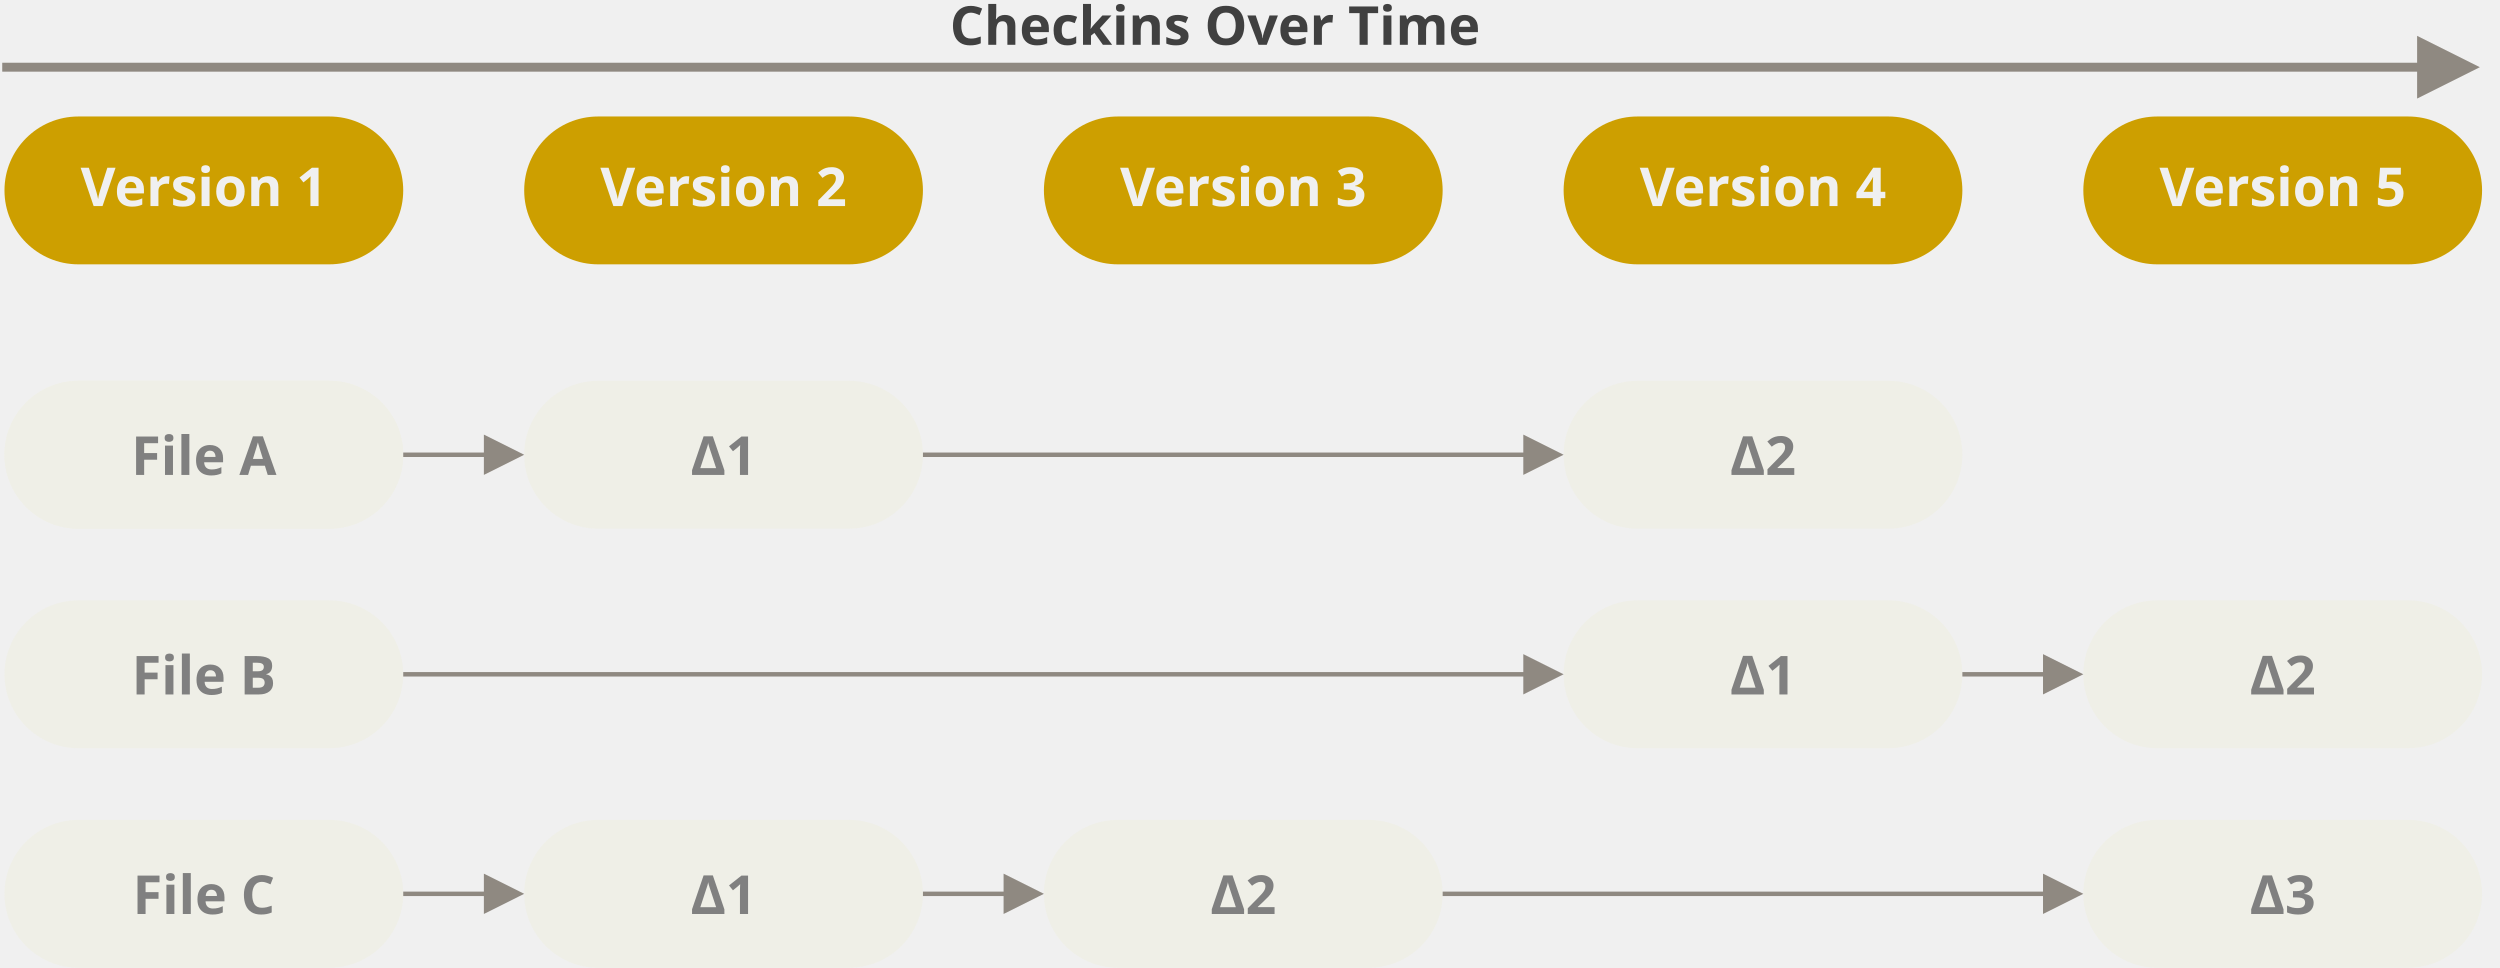
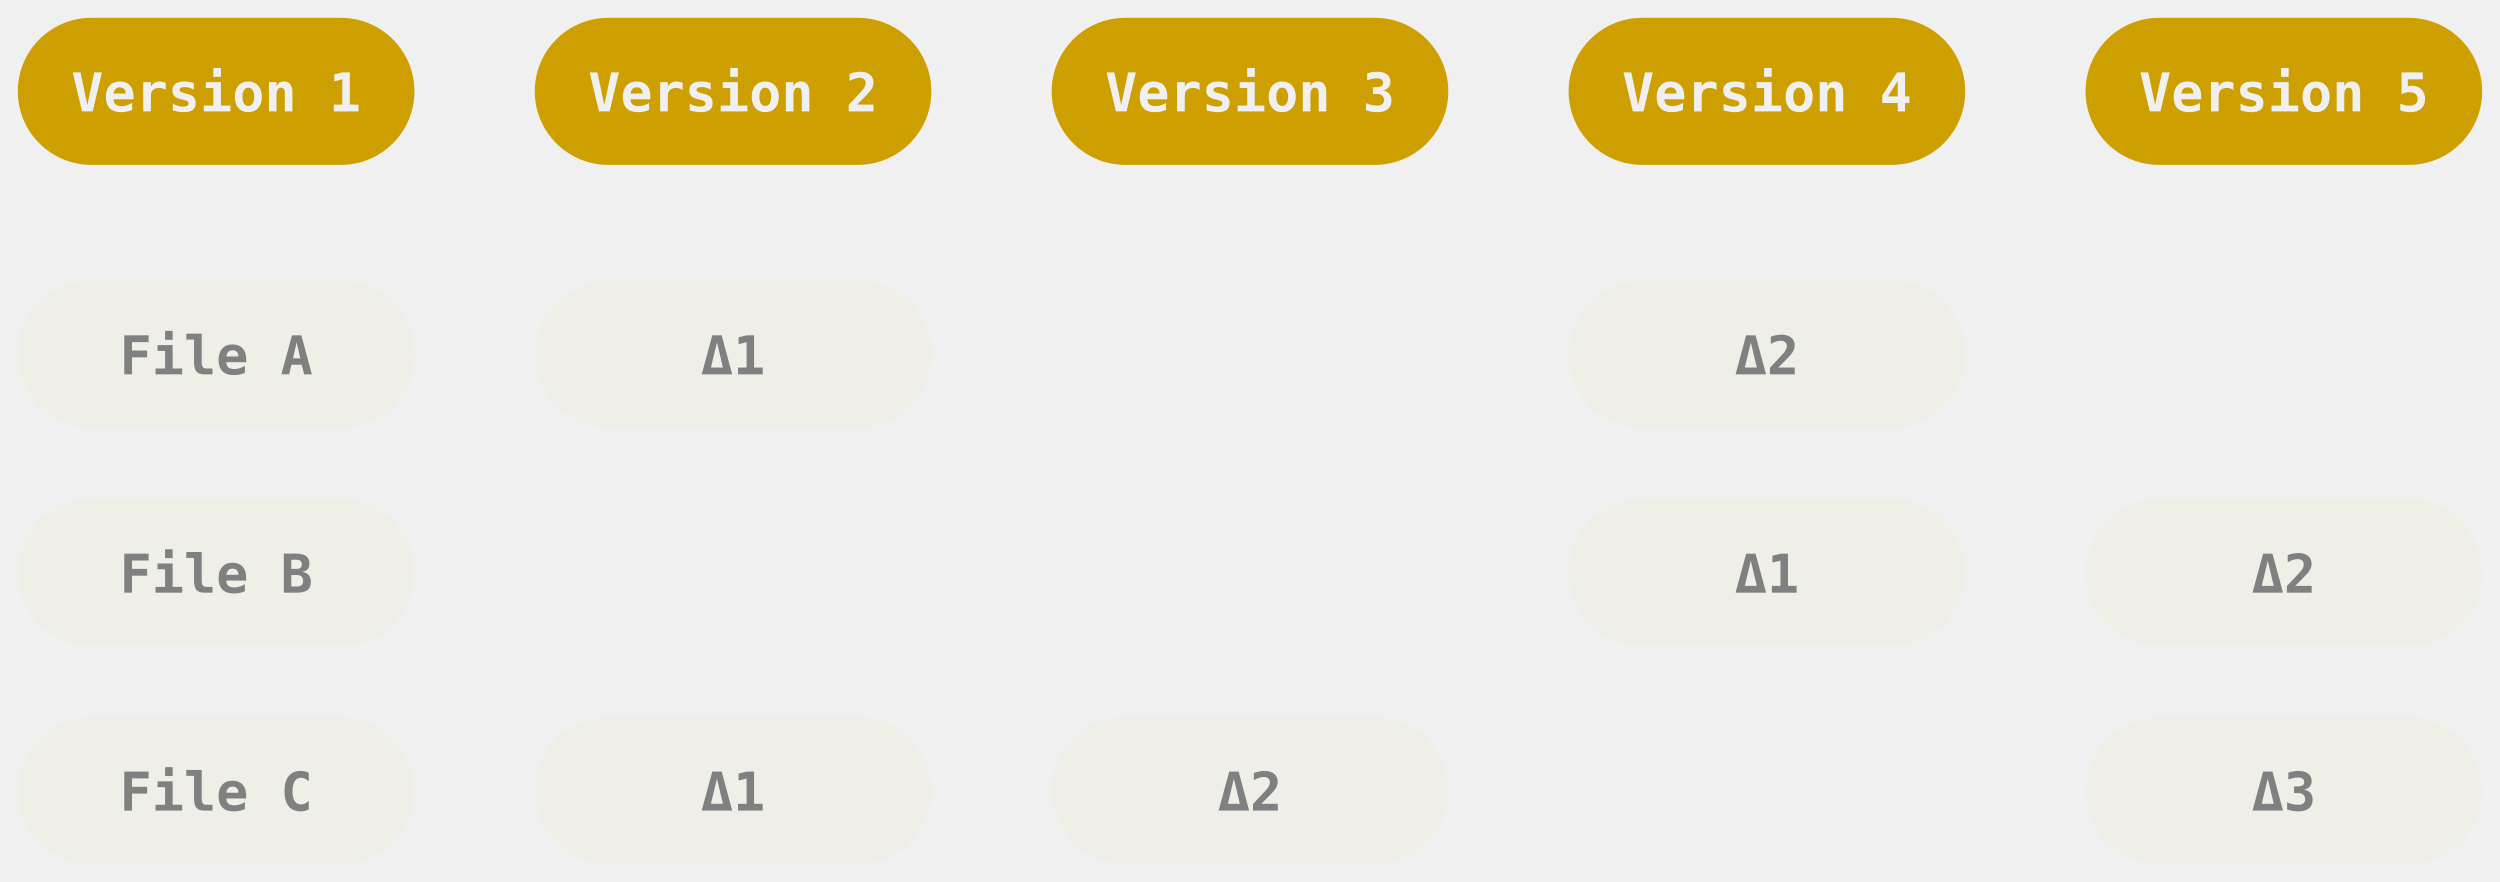
- <svg xmlns="http://www.w3.org/2000/svg" id="svg4406" version="1.1" viewBox="0 0 558 216">
-   <g id="g4384" fill-rule="evenodd">
-     <rect id="rect4287" transform="translate(1,26)" width="89" height="33" rx="16.5" fill="#cd9f00" />
-     <text id="text4291" transform="translate(1,26)" fill="white" fill-opacity=".8" font-family="'Source Code Pro'" font-size="12px" font-weight="700" text-anchor="middle">
-       <tspan id="tspan4289" x="44.5" y="20" fill="#f0f0f0" fill-opacity="1">Version 1</tspan>
-     </text>
-     <rect id="rect4293" transform="translate(117,26)" width="89" height="33" rx="16.5" fill="#cd9f00" />
-     <text id="text4297" transform="translate(117,26)" fill="white" fill-opacity=".8" font-family="'Source Code Pro'" font-size="12px" font-weight="700" text-anchor="middle">
-       <tspan id="tspan4295" x="44.5" y="20" fill="#f0f0f0" fill-opacity="1">Version 2</tspan>
-     </text>
-     <rect id="rect4299" transform="translate(233,26)" width="89" height="33" rx="16.5" fill="#cd9f00" />
-     <text id="text4303" transform="translate(233,26)" fill="white" fill-opacity=".8" font-family="'Source Code Pro'" font-size="12px" font-weight="700" text-anchor="middle">
-       <tspan id="tspan4301" x="44.5" y="20" fill="#f0f0f0" fill-opacity="1">Version 3</tspan>
-     </text>
-     <rect id="rect4305" transform="translate(349,26)" width="89" height="33" rx="16.5" fill="#cd9f00" />
-     <text id="text4309" transform="translate(349,26)" fill="white" fill-opacity=".8" font-family="'Source Code Pro'" font-size="12px" font-weight="700" text-anchor="middle">
-       <tspan id="tspan4307" x="44.5" y="20" fill="#f0f0f0" fill-opacity="1">Version 4</tspan>
-     </text>
-     <rect id="rect4311" transform="translate(465,26)" width="89" height="33" rx="16.5" fill="#cd9f00" />
-     <text id="text4315" transform="translate(465,26)" fill="white" fill-opacity=".8" font-family="'Source Code Pro'" font-size="12px" font-weight="700" text-anchor="middle">
-       <tspan id="tspan4313" x="44.5" y="20" fill="#f0f0f0" fill-opacity="1">Version 5</tspan>
-     </text>
-     <g id="brown" transform="translate(1,85)">
-       <rect id="rect4317" width="89" height="33" rx="16.5" fill="#efefe7" fill-rule="evenodd" />
-       <text id="text4321" fill="#979797" font-family="'Source Code Pro'" font-size="12px" font-weight="700" text-anchor="middle">
-         <tspan id="tspan4319" x="44.5" y="21" fill="#808080">File A</tspan>
-       </text>
-     </g>
-     <rect id="rect4324" transform="translate(1,85)" width="89" height="33" rx="16.5" fill="#efefe7" />
-     <text id="text4328" transform="translate(1,85)" fill="#4d4d4d" font-family="'Source Code Pro'" font-size="12px" font-weight="700" text-anchor="middle" style="fill:gray">
-       <tspan id="tspan4326" x="44.5" y="21" fill="#f0f0f0" style="fill:gray">File A</tspan>
-     </text>
-     <rect id="rect4330" transform="translate(117,85)" width="89" height="33" rx="16.5" fill="#efefe7" />
-     <text id="text4334" transform="translate(117,85)" fill="#4d4d4d" font-family="'Source Code Pro'" font-size="12px" font-weight="700" text-anchor="middle" style="fill:gray">
-       <tspan id="tspan4332" x="44.5" y="21" fill="#f0f0f0" style="fill:gray">Δ1</tspan>
-     </text>
-     <rect id="rect4336" transform="translate(117,183)" width="89" height="33" rx="16.5" fill="#efefe7" />
-     <text id="text4340" transform="translate(117,183)" fill="#4d4d4d" font-family="'Source Code Pro'" font-size="12px" font-weight="700" text-anchor="middle" style="fill:gray">
-       <tspan id="tspan4338" x="44.5" y="21" fill="#f0f0f0" style="fill:gray">Δ1</tspan>
-     </text>
-     <rect id="rect4342" transform="translate(233,183)" width="89" height="33" rx="16.5" fill="#efefe7" />
-     <text id="text4346" transform="translate(233,183)" fill="#4d4d4d" font-family="'Source Code Pro'" font-size="12px" font-weight="700" text-anchor="middle" style="fill:gray">
-       <tspan id="tspan4344" x="44.5" y="21" fill="#f0f0f0" style="fill:gray">Δ2</tspan>
-     </text>
-     <rect id="rect4348" transform="translate(349,134)" width="89" height="33" rx="16.5" fill="#efefe7" />
-     <text id="text4352" transform="translate(349,134)" fill="#4d4d4d" font-family="'Source Code Pro'" font-size="12px" font-weight="700" text-anchor="middle" style="fill:gray">
-       <tspan id="tspan4350" x="44.5" y="21" fill="#f0f0f0" style="fill:gray">Δ1</tspan>
-     </text>
-     <rect id="rect4354" transform="translate(349,85)" width="89" height="33" rx="16.5" fill="#efefe7" />
-     <text id="text4358" transform="translate(349,85)" fill="#4d4d4d" font-family="'Source Code Pro'" font-size="12px" font-weight="700" text-anchor="middle" style="fill:gray">
-       <tspan id="tspan4356" x="44.5" y="21" fill="#f0f0f0" style="fill:gray">Δ2</tspan>
-     </text>
-     <rect id="rect4360" transform="translate(465,134)" width="89" height="33" rx="16.5" fill="#efefe7" />
-     <text id="text4364" transform="translate(465,134)" fill="#4d4d4d" font-family="'Source Code Pro'" font-size="12px" font-weight="700" text-anchor="middle" style="fill:gray">
-       <tspan id="tspan4362" x="44.5" y="21" fill="#f0f0f0" style="fill:gray">Δ2</tspan>
-     </text>
-     <rect id="rect4366" transform="translate(465,183)" width="89" height="33" rx="16.5" fill="#efefe7" />
-     <text id="text4370" transform="translate(465,183)" fill="#4d4d4d" font-family="'Source Code Pro'" font-size="12px" font-weight="700" text-anchor="middle" style="fill:gray">
-       <tspan id="tspan4368" x="44.5" y="21" fill="#f0f0f0" style="fill:gray">Δ3</tspan>
-     </text>
-     <rect id="rect4372" transform="translate(1,134)" width="89" height="33" rx="16.5" fill="#efefe7" />
-     <text id="text4376" transform="translate(1,134)" fill="#4d4d4d" font-family="'Source Code Pro'" font-size="12px" font-weight="700" text-anchor="middle" style="fill:gray">
-       <tspan id="tspan4374" x="44.5" y="21" fill="#f0f0f0" style="fill:gray">File B</tspan>
-     </text>
-     <rect id="rect4378" transform="translate(1,183)" width="89" height="33" rx="16.5" fill="#efefe7" />
-     <text id="text4382" transform="translate(1,183)" fill="#4d4d4d" font-family="'Source Code Pro'" font-size="12px" font-weight="700" text-anchor="middle" style="fill:gray">
-       <tspan id="tspan4380" x="44.5" y="21" fill="#f0f0f0" style="fill:gray">File C</tspan>
+ <svg xmlns="http://www.w3.org/2000/svg" version="1.1" width="1122" height="395.8" viewBox="0 0 561 197.9">
+   <g>
+     <rect x="4" y="4" width="89" height="33" rx="16.5" ry="16.5" fill="#cd9f00" />
+     <text font-size="12px" font-weight="700" font-family="'JetBrains Mono', 'Source Code Pro', monospace" text-anchor="middle">
+       <tspan x="48.5" y="25" fill="#f0f0f0">Version 1</tspan>
    </text>
  </g>
-   <g id="g4401" fill="#8f8981">
-     <path id="Line" transform="translate(1,-1)" d="m107 103h-18v-1h18v-4l9 4.5-9 4.5z" />
-     <path id="path4387" transform="translate(1,-1)" d="m339 103h-134v-1h134v-4l9 4.5-9 4.5z" />
-     <path id="path4389" transform="translate(1,-1)" d="m339 152h-250v-1h250v-4l9 4.5-9 4.5z" />
-     <path id="path4391" transform="translate(1,-1)" d="m107 201h-18v-1h18v-4l9 4.5-9 4.5z" />
-     <path id="path4393" transform="translate(1,-1)" d="m223 201h-18v-1h18v-4l9 4.5-9 4.5z" />
-     <path id="path4395" transform="translate(1,-1)" d="m455 201h-134v-1h134v-4l9 4.5-9 4.5z" />
-     <path id="path4397" transform="translate(1,-1)" d="m455 152h-18v-1h18v-4l9 4.5-9 4.5z" />
-     <path id="path4399" transform="translate(1,-1)" d="m538.5 17h-539v-2h539v-6l14 7-14 7z" />
+   <g>
+     <rect x="120" y="4" width="89" height="33" rx="16.5" ry="16.5" fill="#cd9f00" />
+     <text font-size="12px" font-weight="700" font-family="'JetBrains Mono', 'Source Code Pro', monospace" text-anchor="middle">
+       <tspan x="164.5" y="25" fill="#f0f0f0">Version 2</tspan>
+     </text>
  </g>
-   <text id="Checkins-Over-Time" transform="translate(1,-1)" fill="#4d4d4d" fill-rule="evenodd" font-family="'Source Code Pro'" font-size="12px" font-weight="700" style="fill:#404040">
-     <tspan id="tspan4403" x="211" y="11" fill="#4d4d4d" style="fill:#404040">Checkins Over Time</tspan>
-   </text>
+   <g>
+     <rect x="236" y="4" width="89" height="33" rx="16.5" ry="16.5" fill="#cd9f00" />
+     <text font-size="12px" font-weight="700" font-family="'JetBrains Mono', 'Source Code Pro', monospace" text-anchor="middle">
+       <tspan x="280.5" y="25" fill="#f0f0f0">Version 3</tspan>
+     </text>
+   </g>
+   <g>
+     <rect x="352" y="4" width="89" height="33" rx="16.5" ry="16.5" fill="#cd9f00" />
+     <text font-size="12px" font-weight="700" font-family="'JetBrains Mono', 'Source Code Pro', monospace" text-anchor="middle">
+       <tspan x="396.5" y="25" fill="#f0f0f0">Version 4</tspan>
+     </text>
+   </g>
+   <g>
+     <rect x="468" y="4" width="89" height="33" rx="16.5" ry="16.5" fill="#cd9f00" />
+     <text font-size="12px" font-weight="700" font-family="'JetBrains Mono', 'Source Code Pro', monospace" text-anchor="middle">
+       <tspan x="512.5" y="25" fill="#f0f0f0">Version 5</tspan>
+     </text>
+   </g>
+   <g>
+     <rect x="4" y="63" width="89" height="33" rx="16.5" ry="16.5" fill="#efefe7" />
+     <text font-size="12px" font-weight="700" font-family="'JetBrains Mono', 'Source Code Pro', monospace" text-anchor="middle">
+       <tspan x="48.5" y="84" fill="gray">File A</tspan>
+     </text>
+   </g>
+   <g>
+     <rect x="4" y="63" width="89" height="33" rx="16.5" ry="16.5" fill="#efefe7" />
+     <text font-size="12px" font-weight="700" font-family="'JetBrains Mono', 'Source Code Pro', monospace" text-anchor="middle">
+       <tspan x="48.5" y="84" fill="gray">File A</tspan>
+     </text>
+   </g>
+   <g>
+     <rect x="120" y="63" width="89" height="33" rx="16.5" ry="16.5" fill="#efefe7" />
+     <text font-size="12px" font-weight="700" font-family="'JetBrains Mono', 'Source Code Pro', monospace" text-anchor="middle">
+       <tspan x="164.5" y="84" fill="gray">Δ1</tspan>
+     </text>
+   </g>
+   <g>
+     <rect x="120" y="160.9" width="89" height="33" rx="16.5" ry="16.5" fill="#efefe7" />
+     <text font-size="12px" font-weight="700" font-family="'JetBrains Mono', 'Source Code Pro', monospace" text-anchor="middle">
+       <tspan x="164.5" y="181.9" fill="gray">Δ1</tspan>
+     </text>
+   </g>
+   <g>
+     <rect x="236" y="160.9" width="89" height="33" rx="16.5" ry="16.5" fill="#efefe7" />
+     <text font-size="12px" font-weight="700" font-family="'JetBrains Mono', 'Source Code Pro', monospace" text-anchor="middle">
+       <tspan x="280.5" y="181.9" fill="gray">Δ2</tspan>
+     </text>
+   </g>
+   <g>
+     <rect x="352" y="112" width="89" height="33" rx="16.5" ry="16.5" fill="#efefe7" />
+     <text font-size="12px" font-weight="700" font-family="'JetBrains Mono', 'Source Code Pro', monospace" text-anchor="middle">
+       <tspan x="396.5" y="133" fill="gray">Δ1</tspan>
+     </text>
+   </g>
+   <g>
+     <rect x="352" y="63" width="89" height="33" rx="16.5" ry="16.5" fill="#efefe7" />
+     <text font-size="12px" font-weight="700" font-family="'JetBrains Mono', 'Source Code Pro', monospace" text-anchor="middle">
+       <tspan x="396.5" y="84" fill="gray">Δ2</tspan>
+     </text>
+   </g>
+   <g>
+     <rect x="468" y="112" width="89" height="33" rx="16.5" ry="16.5" fill="#efefe7" />
+     <text font-size="12px" font-weight="700" font-family="'JetBrains Mono', 'Source Code Pro', monospace" text-anchor="middle">
+       <tspan x="512.5" y="133" fill="gray">Δ2</tspan>
+     </text>
+   </g>
+   <g>
+     <rect x="468" y="160.9" width="89" height="33" rx="16.5" ry="16.5" fill="#efefe7" />
+     <text font-size="12px" font-weight="700" font-family="'JetBrains Mono', 'Source Code Pro', monospace" text-anchor="middle">
+       <tspan x="512.5" y="181.9" fill="gray">Δ3</tspan>
+     </text>
+   </g>
+   <g>
+     <rect x="4" y="112" width="89" height="33" rx="16.5" ry="16.5" fill="#efefe7" />
+     <text font-size="12px" font-weight="700" font-family="'JetBrains Mono', 'Source Code Pro', monospace" text-anchor="middle">
+       <tspan x="48.5" y="133" fill="gray">File B</tspan>
+     </text>
+   </g>
+   <g>
+     <rect x="4" y="160.9" width="89" height="33" rx="16.5" ry="16.5" fill="#efefe7" />
+     <text font-size="12px" font-weight="700" font-family="'JetBrains Mono', 'Source Code Pro', monospace" text-anchor="middle">
+       <tspan x="48.5" y="181.9" fill="gray">File C</tspan>
+     </text>
+   </g>
</svg>
